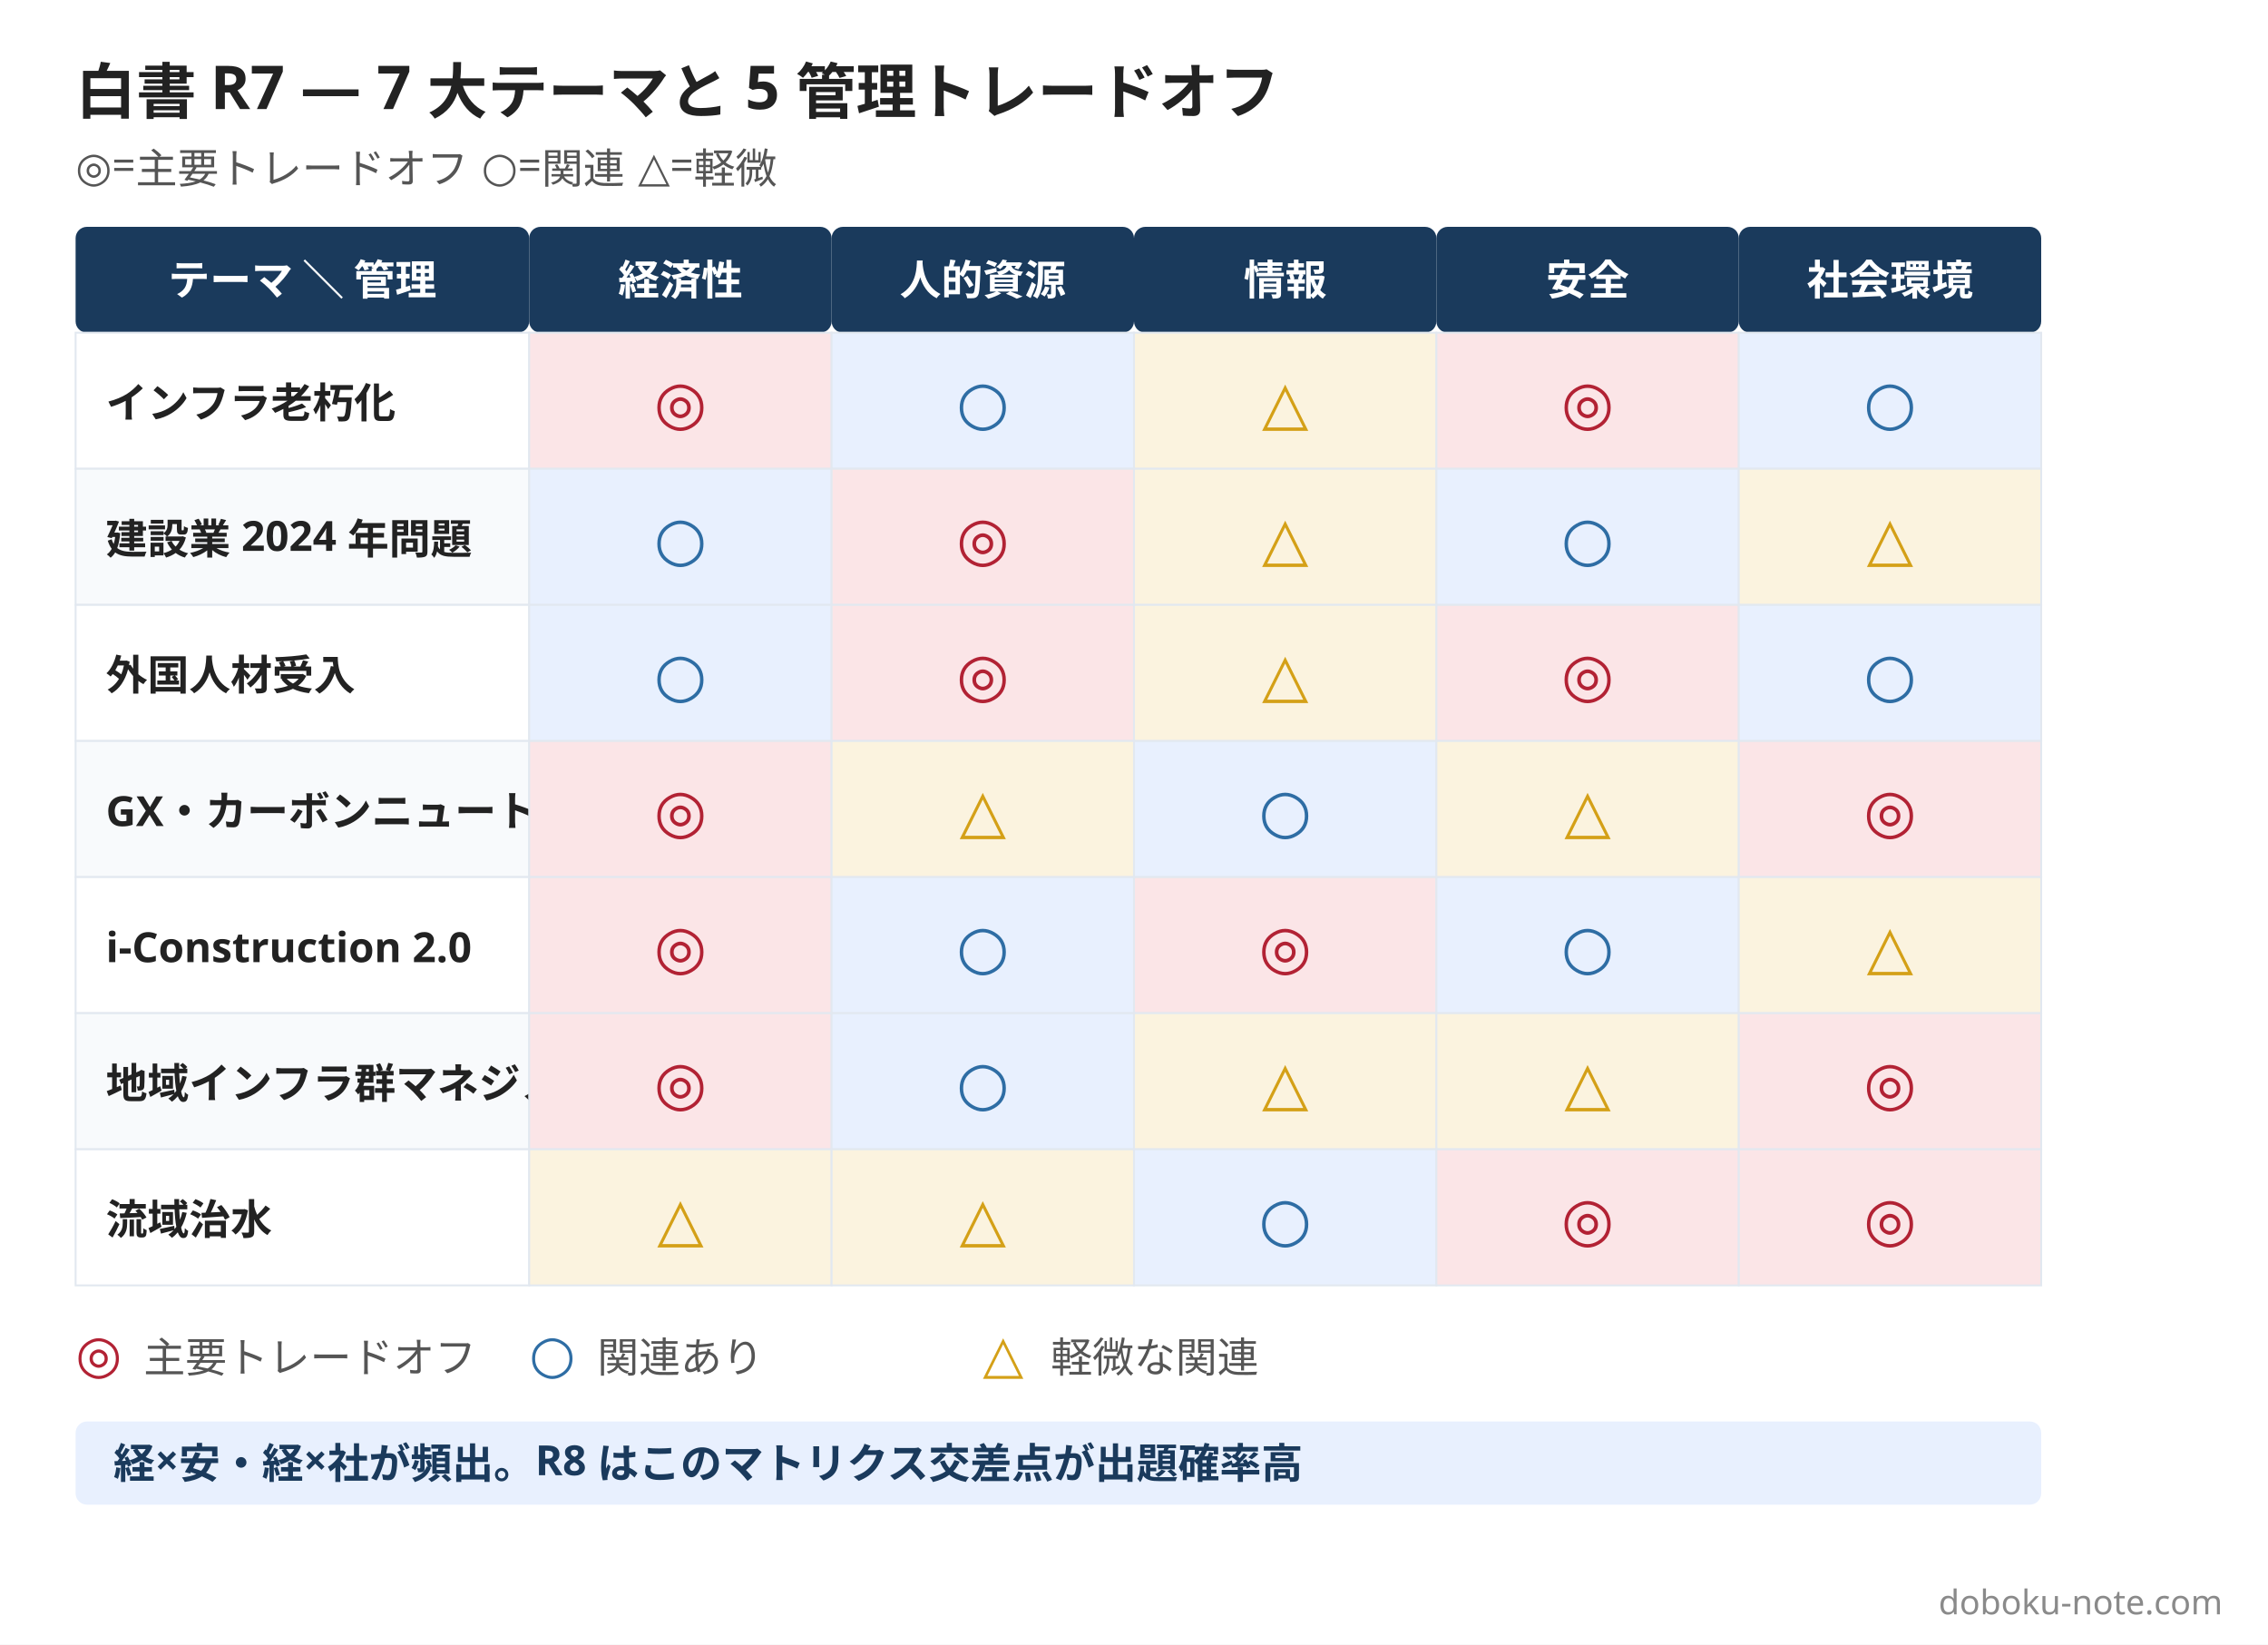
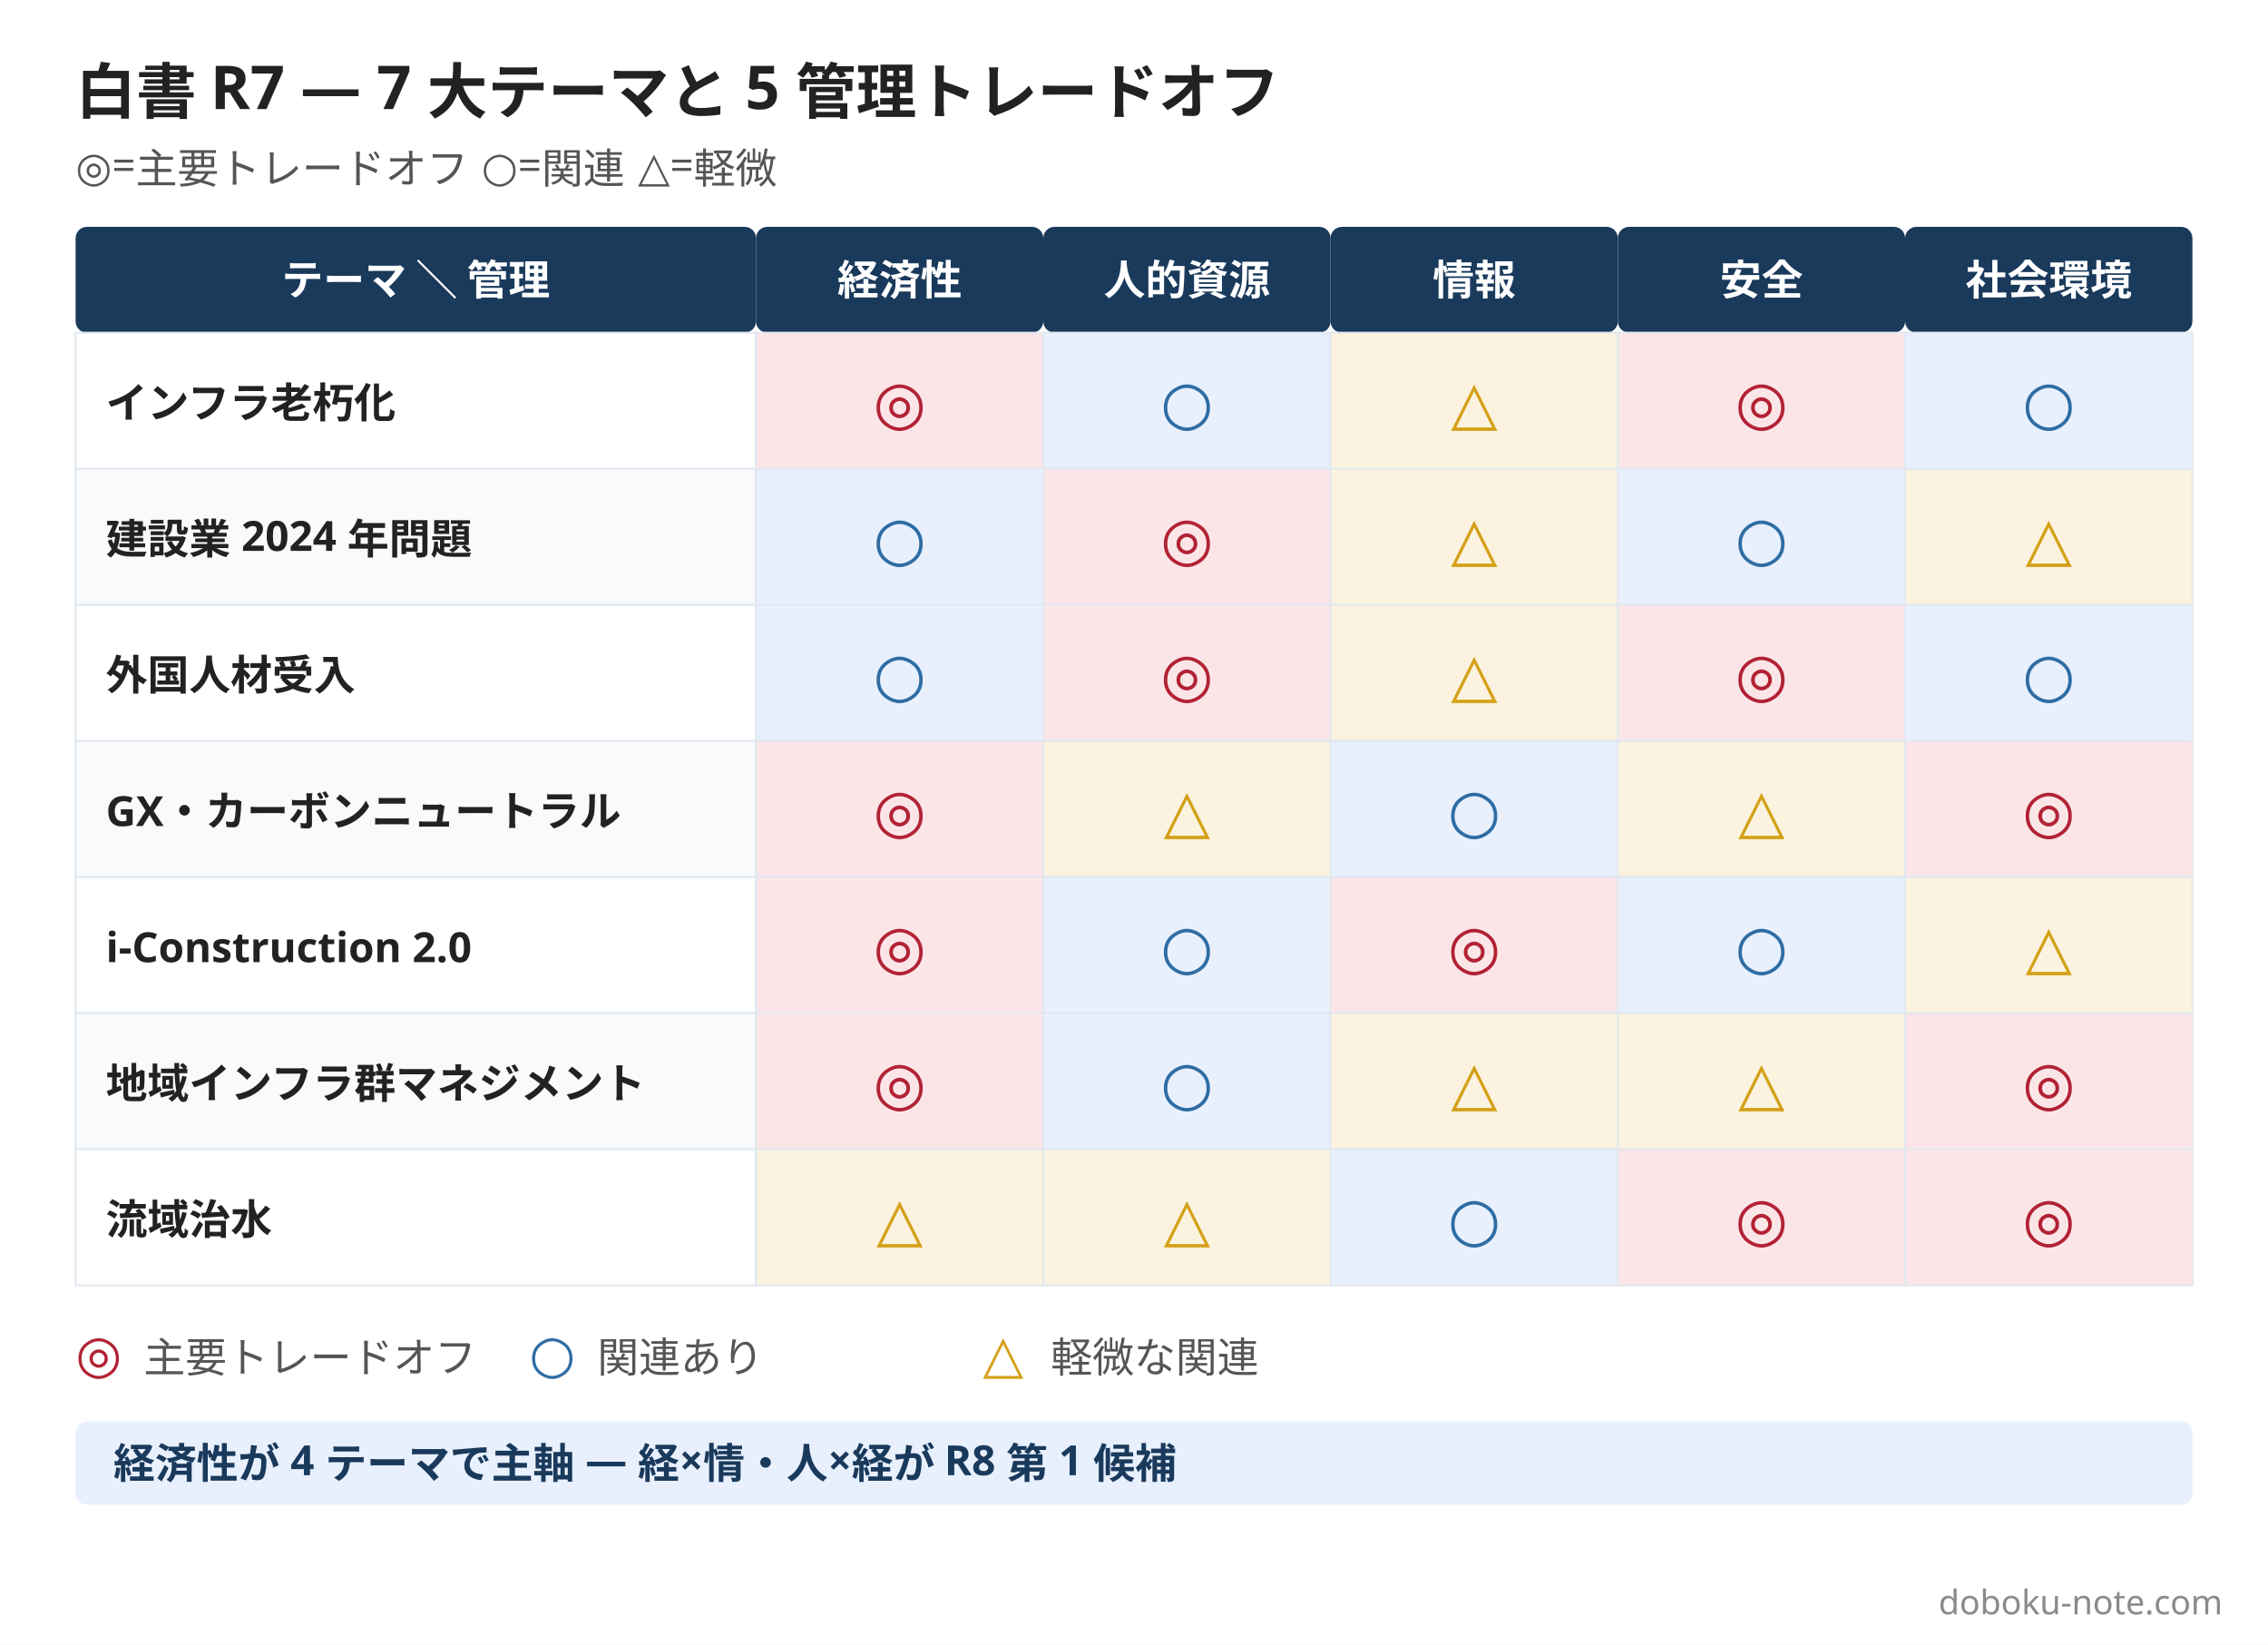
<svg xmlns="http://www.w3.org/2000/svg" width="1200" height="870" viewBox="0 0 1200 870">
  <rect width="1200" height="870" fill="#ffffff" />
  <text x="40" y="60" font-family="Hiragino Sans, Hiragino Kaku Gothic ProN, Yu Gothic, Noto Sans JP, sans-serif" font-size="32" font-weight="800" fill="#222222">白書 R7 — 7 大テーマと 5 管理トレードオフ</text>
  <text x="40" y="96" font-family="Hiragino Sans, Hiragino Kaku Gothic ProN, Yu Gothic, Noto Sans JP, sans-serif" font-size="22" fill="#555555">◎=主要トレードオフ ○=関連 △=軽微</text>
-   <rect x="40" y="120" width="240" height="56" rx="6" fill="#1a3a5c" />
-   <text x="160" y="156" font-family="Hiragino Sans, Hiragino Kaku Gothic ProN, Yu Gothic, Noto Sans JP, sans-serif" font-size="22" font-weight="700" fill="#ffffff" text-anchor="middle">テーマ ＼ 管理</text>
-   <rect x="280" y="120" width="160" height="56" rx="6" fill="#1a3a5c" />
-   <text x="360" y="156" font-family="Hiragino Sans, Hiragino Kaku Gothic ProN, Yu Gothic, Noto Sans JP, sans-serif" font-size="22" font-weight="700" fill="#ffffff" text-anchor="middle">経済性</text>
-   <rect x="440" y="120" width="160" height="56" rx="6" fill="#1a3a5c" />
-   <text x="520" y="156" font-family="Hiragino Sans, Hiragino Kaku Gothic ProN, Yu Gothic, Noto Sans JP, sans-serif" font-size="22" font-weight="700" fill="#ffffff" text-anchor="middle">人的資源</text>
-   <rect x="600" y="120" width="160" height="56" rx="6" fill="#1a3a5c" />
-   <text x="680" y="156" font-family="Hiragino Sans, Hiragino Kaku Gothic ProN, Yu Gothic, Noto Sans JP, sans-serif" font-size="22" font-weight="700" fill="#ffffff" text-anchor="middle">情報</text>
-   <rect x="760" y="120" width="160" height="56" rx="6" fill="#1a3a5c" />
-   <text x="840" y="156" font-family="Hiragino Sans, Hiragino Kaku Gothic ProN, Yu Gothic, Noto Sans JP, sans-serif" font-size="22" font-weight="700" fill="#ffffff" text-anchor="middle">安全</text>
-   <rect x="920" y="120" width="160" height="56" rx="6" fill="#1a3a5c" />
-   <text x="1000" y="156" font-family="Hiragino Sans, Hiragino Kaku Gothic ProN, Yu Gothic, Noto Sans JP, sans-serif" font-size="22" font-weight="700" fill="#ffffff" text-anchor="middle">社会環境</text>
-   <rect x="40" y="176" width="240" height="72" fill="#ffffff" stroke="#e2e8f0" stroke-width="1" />
+   <rect x="40" y="120" width="360" height="56" rx="6" fill="#1a3a5c" />
+   <text x="220" y="156" font-family="Hiragino Sans, Hiragino Kaku Gothic ProN, Yu Gothic, Noto Sans JP, sans-serif" font-size="22" font-weight="700" fill="#ffffff" text-anchor="middle">テーマ ＼ 管理</text>
+   <rect x="400" y="120" width="152" height="56" rx="6" fill="#1a3a5c" />
+   <text x="476" y="156" font-family="Hiragino Sans, Hiragino Kaku Gothic ProN, Yu Gothic, Noto Sans JP, sans-serif" font-size="22" font-weight="700" fill="#ffffff" text-anchor="middle">経済性</text>
+   <rect x="552" y="120" width="152" height="56" rx="6" fill="#1a3a5c" />
+   <text x="628" y="156" font-family="Hiragino Sans, Hiragino Kaku Gothic ProN, Yu Gothic, Noto Sans JP, sans-serif" font-size="22" font-weight="700" fill="#ffffff" text-anchor="middle">人的資源</text>
+   <rect x="704" y="120" width="152" height="56" rx="6" fill="#1a3a5c" />
+   <text x="780" y="156" font-family="Hiragino Sans, Hiragino Kaku Gothic ProN, Yu Gothic, Noto Sans JP, sans-serif" font-size="22" font-weight="700" fill="#ffffff" text-anchor="middle">情報</text>
+   <rect x="856" y="120" width="152" height="56" rx="6" fill="#1a3a5c" />
+   <text x="932" y="156" font-family="Hiragino Sans, Hiragino Kaku Gothic ProN, Yu Gothic, Noto Sans JP, sans-serif" font-size="22" font-weight="700" fill="#ffffff" text-anchor="middle">安全</text>
+   <rect x="1008" y="120" width="152" height="56" rx="6" fill="#1a3a5c" />
+   <text x="1084" y="156" font-family="Hiragino Sans, Hiragino Kaku Gothic ProN, Yu Gothic, Noto Sans JP, sans-serif" font-size="22" font-weight="700" fill="#ffffff" text-anchor="middle">社会環境</text>
+   <rect x="40" y="176" width="360" height="72" fill="#ffffff" stroke="#e2e8f0" stroke-width="1" />
  <text x="56" y="221" font-family="Hiragino Sans, Hiragino Kaku Gothic ProN, Yu Gothic, Noto Sans JP, sans-serif" font-size="22" font-weight="700" fill="#222222">インフラ老朽化</text>
-   <rect x="280" y="176" width="160" height="72" fill="#fbe5e7" stroke="#e2e8f0" stroke-width="1" />
-   <text x="360" y="224" font-family="Hiragino Sans, Hiragino Kaku Gothic ProN, Yu Gothic, Noto Sans JP, sans-serif" font-size="32" font-weight="800" fill="#b22234" text-anchor="middle">◎</text>
-   <rect x="440" y="176" width="160" height="72" fill="#e8f0fe" stroke="#e2e8f0" stroke-width="1" />
-   <text x="520" y="224" font-family="Hiragino Sans, Hiragino Kaku Gothic ProN, Yu Gothic, Noto Sans JP, sans-serif" font-size="32" font-weight="800" fill="#2e6da4" text-anchor="middle">○</text>
-   <rect x="600" y="176" width="160" height="72" fill="#fbf3df" stroke="#e2e8f0" stroke-width="1" />
-   <text x="680" y="224" font-family="Hiragino Sans, Hiragino Kaku Gothic ProN, Yu Gothic, Noto Sans JP, sans-serif" font-size="32" font-weight="800" fill="#d4a017" text-anchor="middle">△</text>
-   <rect x="760" y="176" width="160" height="72" fill="#fbe5e7" stroke="#e2e8f0" stroke-width="1" />
-   <text x="840" y="224" font-family="Hiragino Sans, Hiragino Kaku Gothic ProN, Yu Gothic, Noto Sans JP, sans-serif" font-size="32" font-weight="800" fill="#b22234" text-anchor="middle">◎</text>
-   <rect x="920" y="176" width="160" height="72" fill="#e8f0fe" stroke="#e2e8f0" stroke-width="1" />
-   <text x="1000" y="224" font-family="Hiragino Sans, Hiragino Kaku Gothic ProN, Yu Gothic, Noto Sans JP, sans-serif" font-size="32" font-weight="800" fill="#2e6da4" text-anchor="middle">○</text>
-   <rect x="40" y="248" width="240" height="72" fill="#f8fafc" stroke="#e2e8f0" stroke-width="1" />
+   <rect x="400" y="176" width="152" height="72" fill="#fbe5e7" stroke="#e2e8f0" stroke-width="1" />
+   <text x="476" y="224" font-family="Hiragino Sans, Hiragino Kaku Gothic ProN, Yu Gothic, Noto Sans JP, sans-serif" font-size="32" font-weight="800" fill="#b22234" text-anchor="middle">◎</text>
+   <rect x="552" y="176" width="152" height="72" fill="#e8f0fe" stroke="#e2e8f0" stroke-width="1" />
+   <text x="628" y="224" font-family="Hiragino Sans, Hiragino Kaku Gothic ProN, Yu Gothic, Noto Sans JP, sans-serif" font-size="32" font-weight="800" fill="#2e6da4" text-anchor="middle">○</text>
+   <rect x="704" y="176" width="152" height="72" fill="#fbf3df" stroke="#e2e8f0" stroke-width="1" />
+   <text x="780" y="224" font-family="Hiragino Sans, Hiragino Kaku Gothic ProN, Yu Gothic, Noto Sans JP, sans-serif" font-size="32" font-weight="800" fill="#d4a017" text-anchor="middle">△</text>
+   <rect x="856" y="176" width="152" height="72" fill="#fbe5e7" stroke="#e2e8f0" stroke-width="1" />
+   <text x="932" y="224" font-family="Hiragino Sans, Hiragino Kaku Gothic ProN, Yu Gothic, Noto Sans JP, sans-serif" font-size="32" font-weight="800" fill="#b22234" text-anchor="middle">◎</text>
+   <rect x="1008" y="176" width="152" height="72" fill="#e8f0fe" stroke="#e2e8f0" stroke-width="1" />
+   <text x="1084" y="224" font-family="Hiragino Sans, Hiragino Kaku Gothic ProN, Yu Gothic, Noto Sans JP, sans-serif" font-size="32" font-weight="800" fill="#2e6da4" text-anchor="middle">○</text>
+   <rect x="40" y="248" width="360" height="72" fill="#f8fafc" stroke="#e2e8f0" stroke-width="1" />
  <text x="56" y="293" font-family="Hiragino Sans, Hiragino Kaku Gothic ProN, Yu Gothic, Noto Sans JP, sans-serif" font-size="22" font-weight="700" fill="#222222">建設業 2024 年問題</text>
-   <rect x="280" y="248" width="160" height="72" fill="#e8f0fe" stroke="#e2e8f0" stroke-width="1" />
-   <text x="360" y="296" font-family="Hiragino Sans, Hiragino Kaku Gothic ProN, Yu Gothic, Noto Sans JP, sans-serif" font-size="32" font-weight="800" fill="#2e6da4" text-anchor="middle">○</text>
-   <rect x="440" y="248" width="160" height="72" fill="#fbe5e7" stroke="#e2e8f0" stroke-width="1" />
-   <text x="520" y="296" font-family="Hiragino Sans, Hiragino Kaku Gothic ProN, Yu Gothic, Noto Sans JP, sans-serif" font-size="32" font-weight="800" fill="#b22234" text-anchor="middle">◎</text>
-   <rect x="600" y="248" width="160" height="72" fill="#fbf3df" stroke="#e2e8f0" stroke-width="1" />
-   <text x="680" y="296" font-family="Hiragino Sans, Hiragino Kaku Gothic ProN, Yu Gothic, Noto Sans JP, sans-serif" font-size="32" font-weight="800" fill="#d4a017" text-anchor="middle">△</text>
-   <rect x="760" y="248" width="160" height="72" fill="#e8f0fe" stroke="#e2e8f0" stroke-width="1" />
-   <text x="840" y="296" font-family="Hiragino Sans, Hiragino Kaku Gothic ProN, Yu Gothic, Noto Sans JP, sans-serif" font-size="32" font-weight="800" fill="#2e6da4" text-anchor="middle">○</text>
-   <rect x="920" y="248" width="160" height="72" fill="#fbf3df" stroke="#e2e8f0" stroke-width="1" />
-   <text x="1000" y="296" font-family="Hiragino Sans, Hiragino Kaku Gothic ProN, Yu Gothic, Noto Sans JP, sans-serif" font-size="32" font-weight="800" fill="#d4a017" text-anchor="middle">△</text>
-   <rect x="40" y="320" width="240" height="72" fill="#ffffff" stroke="#e2e8f0" stroke-width="1" />
+   <rect x="400" y="248" width="152" height="72" fill="#e8f0fe" stroke="#e2e8f0" stroke-width="1" />
+   <text x="476" y="296" font-family="Hiragino Sans, Hiragino Kaku Gothic ProN, Yu Gothic, Noto Sans JP, sans-serif" font-size="32" font-weight="800" fill="#2e6da4" text-anchor="middle">○</text>
+   <rect x="552" y="248" width="152" height="72" fill="#fbe5e7" stroke="#e2e8f0" stroke-width="1" />
+   <text x="628" y="296" font-family="Hiragino Sans, Hiragino Kaku Gothic ProN, Yu Gothic, Noto Sans JP, sans-serif" font-size="32" font-weight="800" fill="#b22234" text-anchor="middle">◎</text>
+   <rect x="704" y="248" width="152" height="72" fill="#fbf3df" stroke="#e2e8f0" stroke-width="1" />
+   <text x="780" y="296" font-family="Hiragino Sans, Hiragino Kaku Gothic ProN, Yu Gothic, Noto Sans JP, sans-serif" font-size="32" font-weight="800" fill="#d4a017" text-anchor="middle">△</text>
+   <rect x="856" y="248" width="152" height="72" fill="#e8f0fe" stroke="#e2e8f0" stroke-width="1" />
+   <text x="932" y="296" font-family="Hiragino Sans, Hiragino Kaku Gothic ProN, Yu Gothic, Noto Sans JP, sans-serif" font-size="32" font-weight="800" fill="#2e6da4" text-anchor="middle">○</text>
+   <rect x="1008" y="248" width="152" height="72" fill="#fbf3df" stroke="#e2e8f0" stroke-width="1" />
+   <text x="1084" y="296" font-family="Hiragino Sans, Hiragino Kaku Gothic ProN, Yu Gothic, Noto Sans JP, sans-serif" font-size="32" font-weight="800" fill="#d4a017" text-anchor="middle">△</text>
+   <rect x="40" y="320" width="360" height="72" fill="#ffffff" stroke="#e2e8f0" stroke-width="1" />
  <text x="56" y="365" font-family="Hiragino Sans, Hiragino Kaku Gothic ProN, Yu Gothic, Noto Sans JP, sans-serif" font-size="22" font-weight="700" fill="#222222">外国人材受入</text>
-   <rect x="280" y="320" width="160" height="72" fill="#e8f0fe" stroke="#e2e8f0" stroke-width="1" />
-   <text x="360" y="368" font-family="Hiragino Sans, Hiragino Kaku Gothic ProN, Yu Gothic, Noto Sans JP, sans-serif" font-size="32" font-weight="800" fill="#2e6da4" text-anchor="middle">○</text>
-   <rect x="440" y="320" width="160" height="72" fill="#fbe5e7" stroke="#e2e8f0" stroke-width="1" />
-   <text x="520" y="368" font-family="Hiragino Sans, Hiragino Kaku Gothic ProN, Yu Gothic, Noto Sans JP, sans-serif" font-size="32" font-weight="800" fill="#b22234" text-anchor="middle">◎</text>
-   <rect x="600" y="320" width="160" height="72" fill="#fbf3df" stroke="#e2e8f0" stroke-width="1" />
-   <text x="680" y="368" font-family="Hiragino Sans, Hiragino Kaku Gothic ProN, Yu Gothic, Noto Sans JP, sans-serif" font-size="32" font-weight="800" fill="#d4a017" text-anchor="middle">△</text>
-   <rect x="760" y="320" width="160" height="72" fill="#fbe5e7" stroke="#e2e8f0" stroke-width="1" />
-   <text x="840" y="368" font-family="Hiragino Sans, Hiragino Kaku Gothic ProN, Yu Gothic, Noto Sans JP, sans-serif" font-size="32" font-weight="800" fill="#b22234" text-anchor="middle">◎</text>
-   <rect x="920" y="320" width="160" height="72" fill="#e8f0fe" stroke="#e2e8f0" stroke-width="1" />
-   <text x="1000" y="368" font-family="Hiragino Sans, Hiragino Kaku Gothic ProN, Yu Gothic, Noto Sans JP, sans-serif" font-size="32" font-weight="800" fill="#2e6da4" text-anchor="middle">○</text>
-   <rect x="40" y="392" width="240" height="72" fill="#f8fafc" stroke="#e2e8f0" stroke-width="1" />
+   <rect x="400" y="320" width="152" height="72" fill="#e8f0fe" stroke="#e2e8f0" stroke-width="1" />
+   <text x="476" y="368" font-family="Hiragino Sans, Hiragino Kaku Gothic ProN, Yu Gothic, Noto Sans JP, sans-serif" font-size="32" font-weight="800" fill="#2e6da4" text-anchor="middle">○</text>
+   <rect x="552" y="320" width="152" height="72" fill="#fbe5e7" stroke="#e2e8f0" stroke-width="1" />
+   <text x="628" y="368" font-family="Hiragino Sans, Hiragino Kaku Gothic ProN, Yu Gothic, Noto Sans JP, sans-serif" font-size="32" font-weight="800" fill="#b22234" text-anchor="middle">◎</text>
+   <rect x="704" y="320" width="152" height="72" fill="#fbf3df" stroke="#e2e8f0" stroke-width="1" />
+   <text x="780" y="368" font-family="Hiragino Sans, Hiragino Kaku Gothic ProN, Yu Gothic, Noto Sans JP, sans-serif" font-size="32" font-weight="800" fill="#d4a017" text-anchor="middle">△</text>
+   <rect x="856" y="320" width="152" height="72" fill="#fbe5e7" stroke="#e2e8f0" stroke-width="1" />
+   <text x="932" y="368" font-family="Hiragino Sans, Hiragino Kaku Gothic ProN, Yu Gothic, Noto Sans JP, sans-serif" font-size="32" font-weight="800" fill="#b22234" text-anchor="middle">◎</text>
+   <rect x="1008" y="320" width="152" height="72" fill="#e8f0fe" stroke="#e2e8f0" stroke-width="1" />
+   <text x="1084" y="368" font-family="Hiragino Sans, Hiragino Kaku Gothic ProN, Yu Gothic, Noto Sans JP, sans-serif" font-size="32" font-weight="800" fill="#2e6da4" text-anchor="middle">○</text>
+   <rect x="40" y="392" width="360" height="72" fill="#f8fafc" stroke="#e2e8f0" stroke-width="1" />
  <text x="56" y="437" font-family="Hiragino Sans, Hiragino Kaku Gothic ProN, Yu Gothic, Noto Sans JP, sans-serif" font-size="22" font-weight="700" fill="#222222">GX・カーボンニュートラル</text>
-   <rect x="280" y="392" width="160" height="72" fill="#fbe5e7" stroke="#e2e8f0" stroke-width="1" />
-   <text x="360" y="440" font-family="Hiragino Sans, Hiragino Kaku Gothic ProN, Yu Gothic, Noto Sans JP, sans-serif" font-size="32" font-weight="800" fill="#b22234" text-anchor="middle">◎</text>
-   <rect x="440" y="392" width="160" height="72" fill="#fbf3df" stroke="#e2e8f0" stroke-width="1" />
-   <text x="520" y="440" font-family="Hiragino Sans, Hiragino Kaku Gothic ProN, Yu Gothic, Noto Sans JP, sans-serif" font-size="32" font-weight="800" fill="#d4a017" text-anchor="middle">△</text>
-   <rect x="600" y="392" width="160" height="72" fill="#e8f0fe" stroke="#e2e8f0" stroke-width="1" />
-   <text x="680" y="440" font-family="Hiragino Sans, Hiragino Kaku Gothic ProN, Yu Gothic, Noto Sans JP, sans-serif" font-size="32" font-weight="800" fill="#2e6da4" text-anchor="middle">○</text>
-   <rect x="760" y="392" width="160" height="72" fill="#fbf3df" stroke="#e2e8f0" stroke-width="1" />
-   <text x="840" y="440" font-family="Hiragino Sans, Hiragino Kaku Gothic ProN, Yu Gothic, Noto Sans JP, sans-serif" font-size="32" font-weight="800" fill="#d4a017" text-anchor="middle">△</text>
-   <rect x="920" y="392" width="160" height="72" fill="#fbe5e7" stroke="#e2e8f0" stroke-width="1" />
-   <text x="1000" y="440" font-family="Hiragino Sans, Hiragino Kaku Gothic ProN, Yu Gothic, Noto Sans JP, sans-serif" font-size="32" font-weight="800" fill="#b22234" text-anchor="middle">◎</text>
-   <rect x="40" y="464" width="240" height="72" fill="#ffffff" stroke="#e2e8f0" stroke-width="1" />
+   <rect x="400" y="392" width="152" height="72" fill="#fbe5e7" stroke="#e2e8f0" stroke-width="1" />
+   <text x="476" y="440" font-family="Hiragino Sans, Hiragino Kaku Gothic ProN, Yu Gothic, Noto Sans JP, sans-serif" font-size="32" font-weight="800" fill="#b22234" text-anchor="middle">◎</text>
+   <rect x="552" y="392" width="152" height="72" fill="#fbf3df" stroke="#e2e8f0" stroke-width="1" />
+   <text x="628" y="440" font-family="Hiragino Sans, Hiragino Kaku Gothic ProN, Yu Gothic, Noto Sans JP, sans-serif" font-size="32" font-weight="800" fill="#d4a017" text-anchor="middle">△</text>
+   <rect x="704" y="392" width="152" height="72" fill="#e8f0fe" stroke="#e2e8f0" stroke-width="1" />
+   <text x="780" y="440" font-family="Hiragino Sans, Hiragino Kaku Gothic ProN, Yu Gothic, Noto Sans JP, sans-serif" font-size="32" font-weight="800" fill="#2e6da4" text-anchor="middle">○</text>
+   <rect x="856" y="392" width="152" height="72" fill="#fbf3df" stroke="#e2e8f0" stroke-width="1" />
+   <text x="932" y="440" font-family="Hiragino Sans, Hiragino Kaku Gothic ProN, Yu Gothic, Noto Sans JP, sans-serif" font-size="32" font-weight="800" fill="#d4a017" text-anchor="middle">△</text>
+   <rect x="1008" y="392" width="152" height="72" fill="#fbe5e7" stroke="#e2e8f0" stroke-width="1" />
+   <text x="1084" y="440" font-family="Hiragino Sans, Hiragino Kaku Gothic ProN, Yu Gothic, Noto Sans JP, sans-serif" font-size="32" font-weight="800" fill="#b22234" text-anchor="middle">◎</text>
+   <rect x="40" y="464" width="360" height="72" fill="#ffffff" stroke="#e2e8f0" stroke-width="1" />
  <text x="56" y="509" font-family="Hiragino Sans, Hiragino Kaku Gothic ProN, Yu Gothic, Noto Sans JP, sans-serif" font-size="22" font-weight="700" fill="#222222">i-Construction 2.0</text>
-   <rect x="280" y="464" width="160" height="72" fill="#fbe5e7" stroke="#e2e8f0" stroke-width="1" />
-   <text x="360" y="512" font-family="Hiragino Sans, Hiragino Kaku Gothic ProN, Yu Gothic, Noto Sans JP, sans-serif" font-size="32" font-weight="800" fill="#b22234" text-anchor="middle">◎</text>
-   <rect x="440" y="464" width="160" height="72" fill="#e8f0fe" stroke="#e2e8f0" stroke-width="1" />
-   <text x="520" y="512" font-family="Hiragino Sans, Hiragino Kaku Gothic ProN, Yu Gothic, Noto Sans JP, sans-serif" font-size="32" font-weight="800" fill="#2e6da4" text-anchor="middle">○</text>
-   <rect x="600" y="464" width="160" height="72" fill="#fbe5e7" stroke="#e2e8f0" stroke-width="1" />
-   <text x="680" y="512" font-family="Hiragino Sans, Hiragino Kaku Gothic ProN, Yu Gothic, Noto Sans JP, sans-serif" font-size="32" font-weight="800" fill="#b22234" text-anchor="middle">◎</text>
-   <rect x="760" y="464" width="160" height="72" fill="#e8f0fe" stroke="#e2e8f0" stroke-width="1" />
-   <text x="840" y="512" font-family="Hiragino Sans, Hiragino Kaku Gothic ProN, Yu Gothic, Noto Sans JP, sans-serif" font-size="32" font-weight="800" fill="#2e6da4" text-anchor="middle">○</text>
-   <rect x="920" y="464" width="160" height="72" fill="#fbf3df" stroke="#e2e8f0" stroke-width="1" />
-   <text x="1000" y="512" font-family="Hiragino Sans, Hiragino Kaku Gothic ProN, Yu Gothic, Noto Sans JP, sans-serif" font-size="32" font-weight="800" fill="#d4a017" text-anchor="middle">△</text>
-   <rect x="40" y="536" width="240" height="72" fill="#f8fafc" stroke="#e2e8f0" stroke-width="1" />
+   <rect x="400" y="464" width="152" height="72" fill="#fbe5e7" stroke="#e2e8f0" stroke-width="1" />
+   <text x="476" y="512" font-family="Hiragino Sans, Hiragino Kaku Gothic ProN, Yu Gothic, Noto Sans JP, sans-serif" font-size="32" font-weight="800" fill="#b22234" text-anchor="middle">◎</text>
+   <rect x="552" y="464" width="152" height="72" fill="#e8f0fe" stroke="#e2e8f0" stroke-width="1" />
+   <text x="628" y="512" font-family="Hiragino Sans, Hiragino Kaku Gothic ProN, Yu Gothic, Noto Sans JP, sans-serif" font-size="32" font-weight="800" fill="#2e6da4" text-anchor="middle">○</text>
+   <rect x="704" y="464" width="152" height="72" fill="#fbe5e7" stroke="#e2e8f0" stroke-width="1" />
+   <text x="780" y="512" font-family="Hiragino Sans, Hiragino Kaku Gothic ProN, Yu Gothic, Noto Sans JP, sans-serif" font-size="32" font-weight="800" fill="#b22234" text-anchor="middle">◎</text>
+   <rect x="856" y="464" width="152" height="72" fill="#e8f0fe" stroke="#e2e8f0" stroke-width="1" />
+   <text x="932" y="512" font-family="Hiragino Sans, Hiragino Kaku Gothic ProN, Yu Gothic, Noto Sans JP, sans-serif" font-size="32" font-weight="800" fill="#2e6da4" text-anchor="middle">○</text>
+   <rect x="1008" y="464" width="152" height="72" fill="#fbf3df" stroke="#e2e8f0" stroke-width="1" />
+   <text x="1084" y="512" font-family="Hiragino Sans, Hiragino Kaku Gothic ProN, Yu Gothic, Noto Sans JP, sans-serif" font-size="32" font-weight="800" fill="#d4a017" text-anchor="middle">△</text>
+   <rect x="40" y="536" width="360" height="72" fill="#f8fafc" stroke="#e2e8f0" stroke-width="1" />
  <text x="56" y="581" font-family="Hiragino Sans, Hiragino Kaku Gothic ProN, Yu Gothic, Noto Sans JP, sans-serif" font-size="22" font-weight="700" fill="#222222">地域インフラ群マネジメント</text>
-   <rect x="280" y="536" width="160" height="72" fill="#fbe5e7" stroke="#e2e8f0" stroke-width="1" />
-   <text x="360" y="584" font-family="Hiragino Sans, Hiragino Kaku Gothic ProN, Yu Gothic, Noto Sans JP, sans-serif" font-size="32" font-weight="800" fill="#b22234" text-anchor="middle">◎</text>
-   <rect x="440" y="536" width="160" height="72" fill="#e8f0fe" stroke="#e2e8f0" stroke-width="1" />
-   <text x="520" y="584" font-family="Hiragino Sans, Hiragino Kaku Gothic ProN, Yu Gothic, Noto Sans JP, sans-serif" font-size="32" font-weight="800" fill="#2e6da4" text-anchor="middle">○</text>
-   <rect x="600" y="536" width="160" height="72" fill="#fbf3df" stroke="#e2e8f0" stroke-width="1" />
-   <text x="680" y="584" font-family="Hiragino Sans, Hiragino Kaku Gothic ProN, Yu Gothic, Noto Sans JP, sans-serif" font-size="32" font-weight="800" fill="#d4a017" text-anchor="middle">△</text>
-   <rect x="760" y="536" width="160" height="72" fill="#fbf3df" stroke="#e2e8f0" stroke-width="1" />
-   <text x="840" y="584" font-family="Hiragino Sans, Hiragino Kaku Gothic ProN, Yu Gothic, Noto Sans JP, sans-serif" font-size="32" font-weight="800" fill="#d4a017" text-anchor="middle">△</text>
-   <rect x="920" y="536" width="160" height="72" fill="#fbe5e7" stroke="#e2e8f0" stroke-width="1" />
-   <text x="1000" y="584" font-family="Hiragino Sans, Hiragino Kaku Gothic ProN, Yu Gothic, Noto Sans JP, sans-serif" font-size="32" font-weight="800" fill="#b22234" text-anchor="middle">◎</text>
-   <rect x="40" y="608" width="240" height="72" fill="#ffffff" stroke="#e2e8f0" stroke-width="1" />
+   <rect x="400" y="536" width="152" height="72" fill="#fbe5e7" stroke="#e2e8f0" stroke-width="1" />
+   <text x="476" y="584" font-family="Hiragino Sans, Hiragino Kaku Gothic ProN, Yu Gothic, Noto Sans JP, sans-serif" font-size="32" font-weight="800" fill="#b22234" text-anchor="middle">◎</text>
+   <rect x="552" y="536" width="152" height="72" fill="#e8f0fe" stroke="#e2e8f0" stroke-width="1" />
+   <text x="628" y="584" font-family="Hiragino Sans, Hiragino Kaku Gothic ProN, Yu Gothic, Noto Sans JP, sans-serif" font-size="32" font-weight="800" fill="#2e6da4" text-anchor="middle">○</text>
+   <rect x="704" y="536" width="152" height="72" fill="#fbf3df" stroke="#e2e8f0" stroke-width="1" />
+   <text x="780" y="584" font-family="Hiragino Sans, Hiragino Kaku Gothic ProN, Yu Gothic, Noto Sans JP, sans-serif" font-size="32" font-weight="800" fill="#d4a017" text-anchor="middle">△</text>
+   <rect x="856" y="536" width="152" height="72" fill="#fbf3df" stroke="#e2e8f0" stroke-width="1" />
+   <text x="932" y="584" font-family="Hiragino Sans, Hiragino Kaku Gothic ProN, Yu Gothic, Noto Sans JP, sans-serif" font-size="32" font-weight="800" fill="#d4a017" text-anchor="middle">△</text>
+   <rect x="1008" y="536" width="152" height="72" fill="#fbe5e7" stroke="#e2e8f0" stroke-width="1" />
+   <text x="1084" y="584" font-family="Hiragino Sans, Hiragino Kaku Gothic ProN, Yu Gothic, Noto Sans JP, sans-serif" font-size="32" font-weight="800" fill="#b22234" text-anchor="middle">◎</text>
+   <rect x="40" y="608" width="360" height="72" fill="#ffffff" stroke="#e2e8f0" stroke-width="1" />
  <text x="56" y="653" font-family="Hiragino Sans, Hiragino Kaku Gothic ProN, Yu Gothic, Noto Sans JP, sans-serif" font-size="22" font-weight="700" fill="#222222">流域治水</text>
-   <rect x="280" y="608" width="160" height="72" fill="#fbf3df" stroke="#e2e8f0" stroke-width="1" />
-   <text x="360" y="656" font-family="Hiragino Sans, Hiragino Kaku Gothic ProN, Yu Gothic, Noto Sans JP, sans-serif" font-size="32" font-weight="800" fill="#d4a017" text-anchor="middle">△</text>
-   <rect x="440" y="608" width="160" height="72" fill="#fbf3df" stroke="#e2e8f0" stroke-width="1" />
-   <text x="520" y="656" font-family="Hiragino Sans, Hiragino Kaku Gothic ProN, Yu Gothic, Noto Sans JP, sans-serif" font-size="32" font-weight="800" fill="#d4a017" text-anchor="middle">△</text>
-   <rect x="600" y="608" width="160" height="72" fill="#e8f0fe" stroke="#e2e8f0" stroke-width="1" />
-   <text x="680" y="656" font-family="Hiragino Sans, Hiragino Kaku Gothic ProN, Yu Gothic, Noto Sans JP, sans-serif" font-size="32" font-weight="800" fill="#2e6da4" text-anchor="middle">○</text>
-   <rect x="760" y="608" width="160" height="72" fill="#fbe5e7" stroke="#e2e8f0" stroke-width="1" />
-   <text x="840" y="656" font-family="Hiragino Sans, Hiragino Kaku Gothic ProN, Yu Gothic, Noto Sans JP, sans-serif" font-size="32" font-weight="800" fill="#b22234" text-anchor="middle">◎</text>
-   <rect x="920" y="608" width="160" height="72" fill="#fbe5e7" stroke="#e2e8f0" stroke-width="1" />
-   <text x="1000" y="656" font-family="Hiragino Sans, Hiragino Kaku Gothic ProN, Yu Gothic, Noto Sans JP, sans-serif" font-size="32" font-weight="800" fill="#b22234" text-anchor="middle">◎</text>
+   <rect x="400" y="608" width="152" height="72" fill="#fbf3df" stroke="#e2e8f0" stroke-width="1" />
+   <text x="476" y="656" font-family="Hiragino Sans, Hiragino Kaku Gothic ProN, Yu Gothic, Noto Sans JP, sans-serif" font-size="32" font-weight="800" fill="#d4a017" text-anchor="middle">△</text>
+   <rect x="552" y="608" width="152" height="72" fill="#fbf3df" stroke="#e2e8f0" stroke-width="1" />
+   <text x="628" y="656" font-family="Hiragino Sans, Hiragino Kaku Gothic ProN, Yu Gothic, Noto Sans JP, sans-serif" font-size="32" font-weight="800" fill="#d4a017" text-anchor="middle">△</text>
+   <rect x="704" y="608" width="152" height="72" fill="#e8f0fe" stroke="#e2e8f0" stroke-width="1" />
+   <text x="780" y="656" font-family="Hiragino Sans, Hiragino Kaku Gothic ProN, Yu Gothic, Noto Sans JP, sans-serif" font-size="32" font-weight="800" fill="#2e6da4" text-anchor="middle">○</text>
+   <rect x="856" y="608" width="152" height="72" fill="#fbe5e7" stroke="#e2e8f0" stroke-width="1" />
+   <text x="932" y="656" font-family="Hiragino Sans, Hiragino Kaku Gothic ProN, Yu Gothic, Noto Sans JP, sans-serif" font-size="32" font-weight="800" fill="#b22234" text-anchor="middle">◎</text>
+   <rect x="1008" y="608" width="152" height="72" fill="#fbe5e7" stroke="#e2e8f0" stroke-width="1" />
+   <text x="1084" y="656" font-family="Hiragino Sans, Hiragino Kaku Gothic ProN, Yu Gothic, Noto Sans JP, sans-serif" font-size="32" font-weight="800" fill="#b22234" text-anchor="middle">◎</text>
  <text x="40" y="726" font-family="Hiragino Sans, Hiragino Kaku Gothic ProN, Yu Gothic, Noto Sans JP, sans-serif" font-size="28" font-weight="800" fill="#b22234">◎</text>
  <text x="76" y="726" font-family="Hiragino Sans, Hiragino Kaku Gothic ProN, Yu Gothic, Noto Sans JP, sans-serif" font-size="22" fill="#555555">主要トレードオフ</text>
  <text x="280" y="726" font-family="Hiragino Sans, Hiragino Kaku Gothic ProN, Yu Gothic, Noto Sans JP, sans-serif" font-size="28" font-weight="800" fill="#2e6da4">○</text>
  <text x="316" y="726" font-family="Hiragino Sans, Hiragino Kaku Gothic ProN, Yu Gothic, Noto Sans JP, sans-serif" font-size="22" fill="#555555">関連あり</text>
  <text x="520" y="726" font-family="Hiragino Sans, Hiragino Kaku Gothic ProN, Yu Gothic, Noto Sans JP, sans-serif" font-size="28" font-weight="800" fill="#d4a017">△</text>
  <text x="556" y="726" font-family="Hiragino Sans, Hiragino Kaku Gothic ProN, Yu Gothic, Noto Sans JP, sans-serif" font-size="22" fill="#555555">軽微な関連</text>
-   <rect x="40" y="752" width="1040" height="44" rx="6" fill="#e8f0fe" />
-   <text x="60" y="782" font-family="Hiragino Sans, Hiragino Kaku Gothic ProN, Yu Gothic, Noto Sans JP, sans-serif" font-size="22" font-weight="600" fill="#1a3a5c">経×安・経×社が頻出。R8 はこのマトリクス交差点が出題確率高</text>
+   <rect x="40" y="752" width="1120" height="44" rx="6" fill="#e8f0fe" />
+   <text x="60" y="782" font-family="Hiragino Sans, Hiragino Kaku Gothic ProN, Yu Gothic, Noto Sans JP, sans-serif" font-size="22" font-weight="600" fill="#1a3a5c">経済性が 4 テーマで主軸 — 経×情・人×経が R8 第 1 候補</text>
  <text x="1176" y="854" font-family="Hiragino Sans, Hiragino Kaku Gothic ProN, Yu Gothic, Noto Sans JP, sans-serif" font-size="18" fill="#8a8a8a" text-anchor="end">doboku-note.com</text>
</svg>
